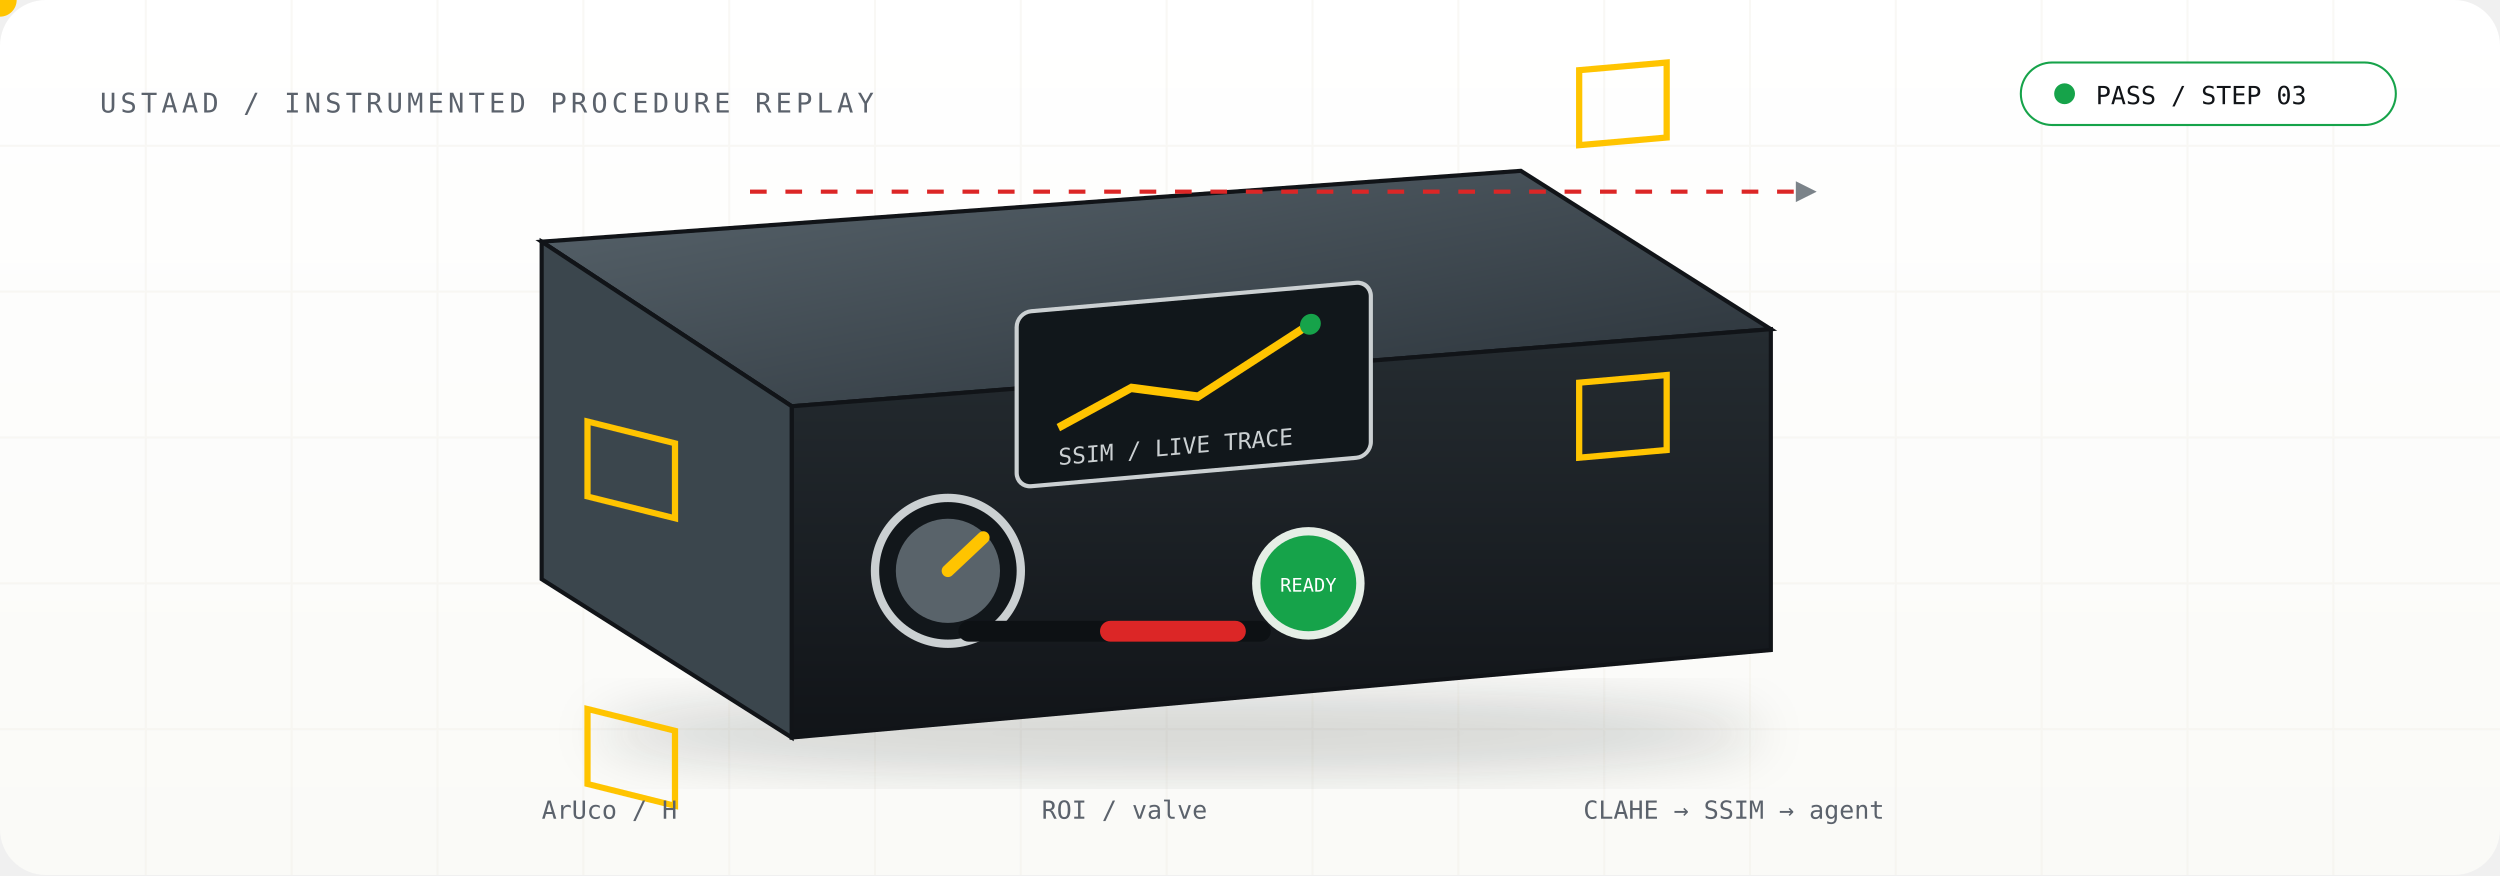
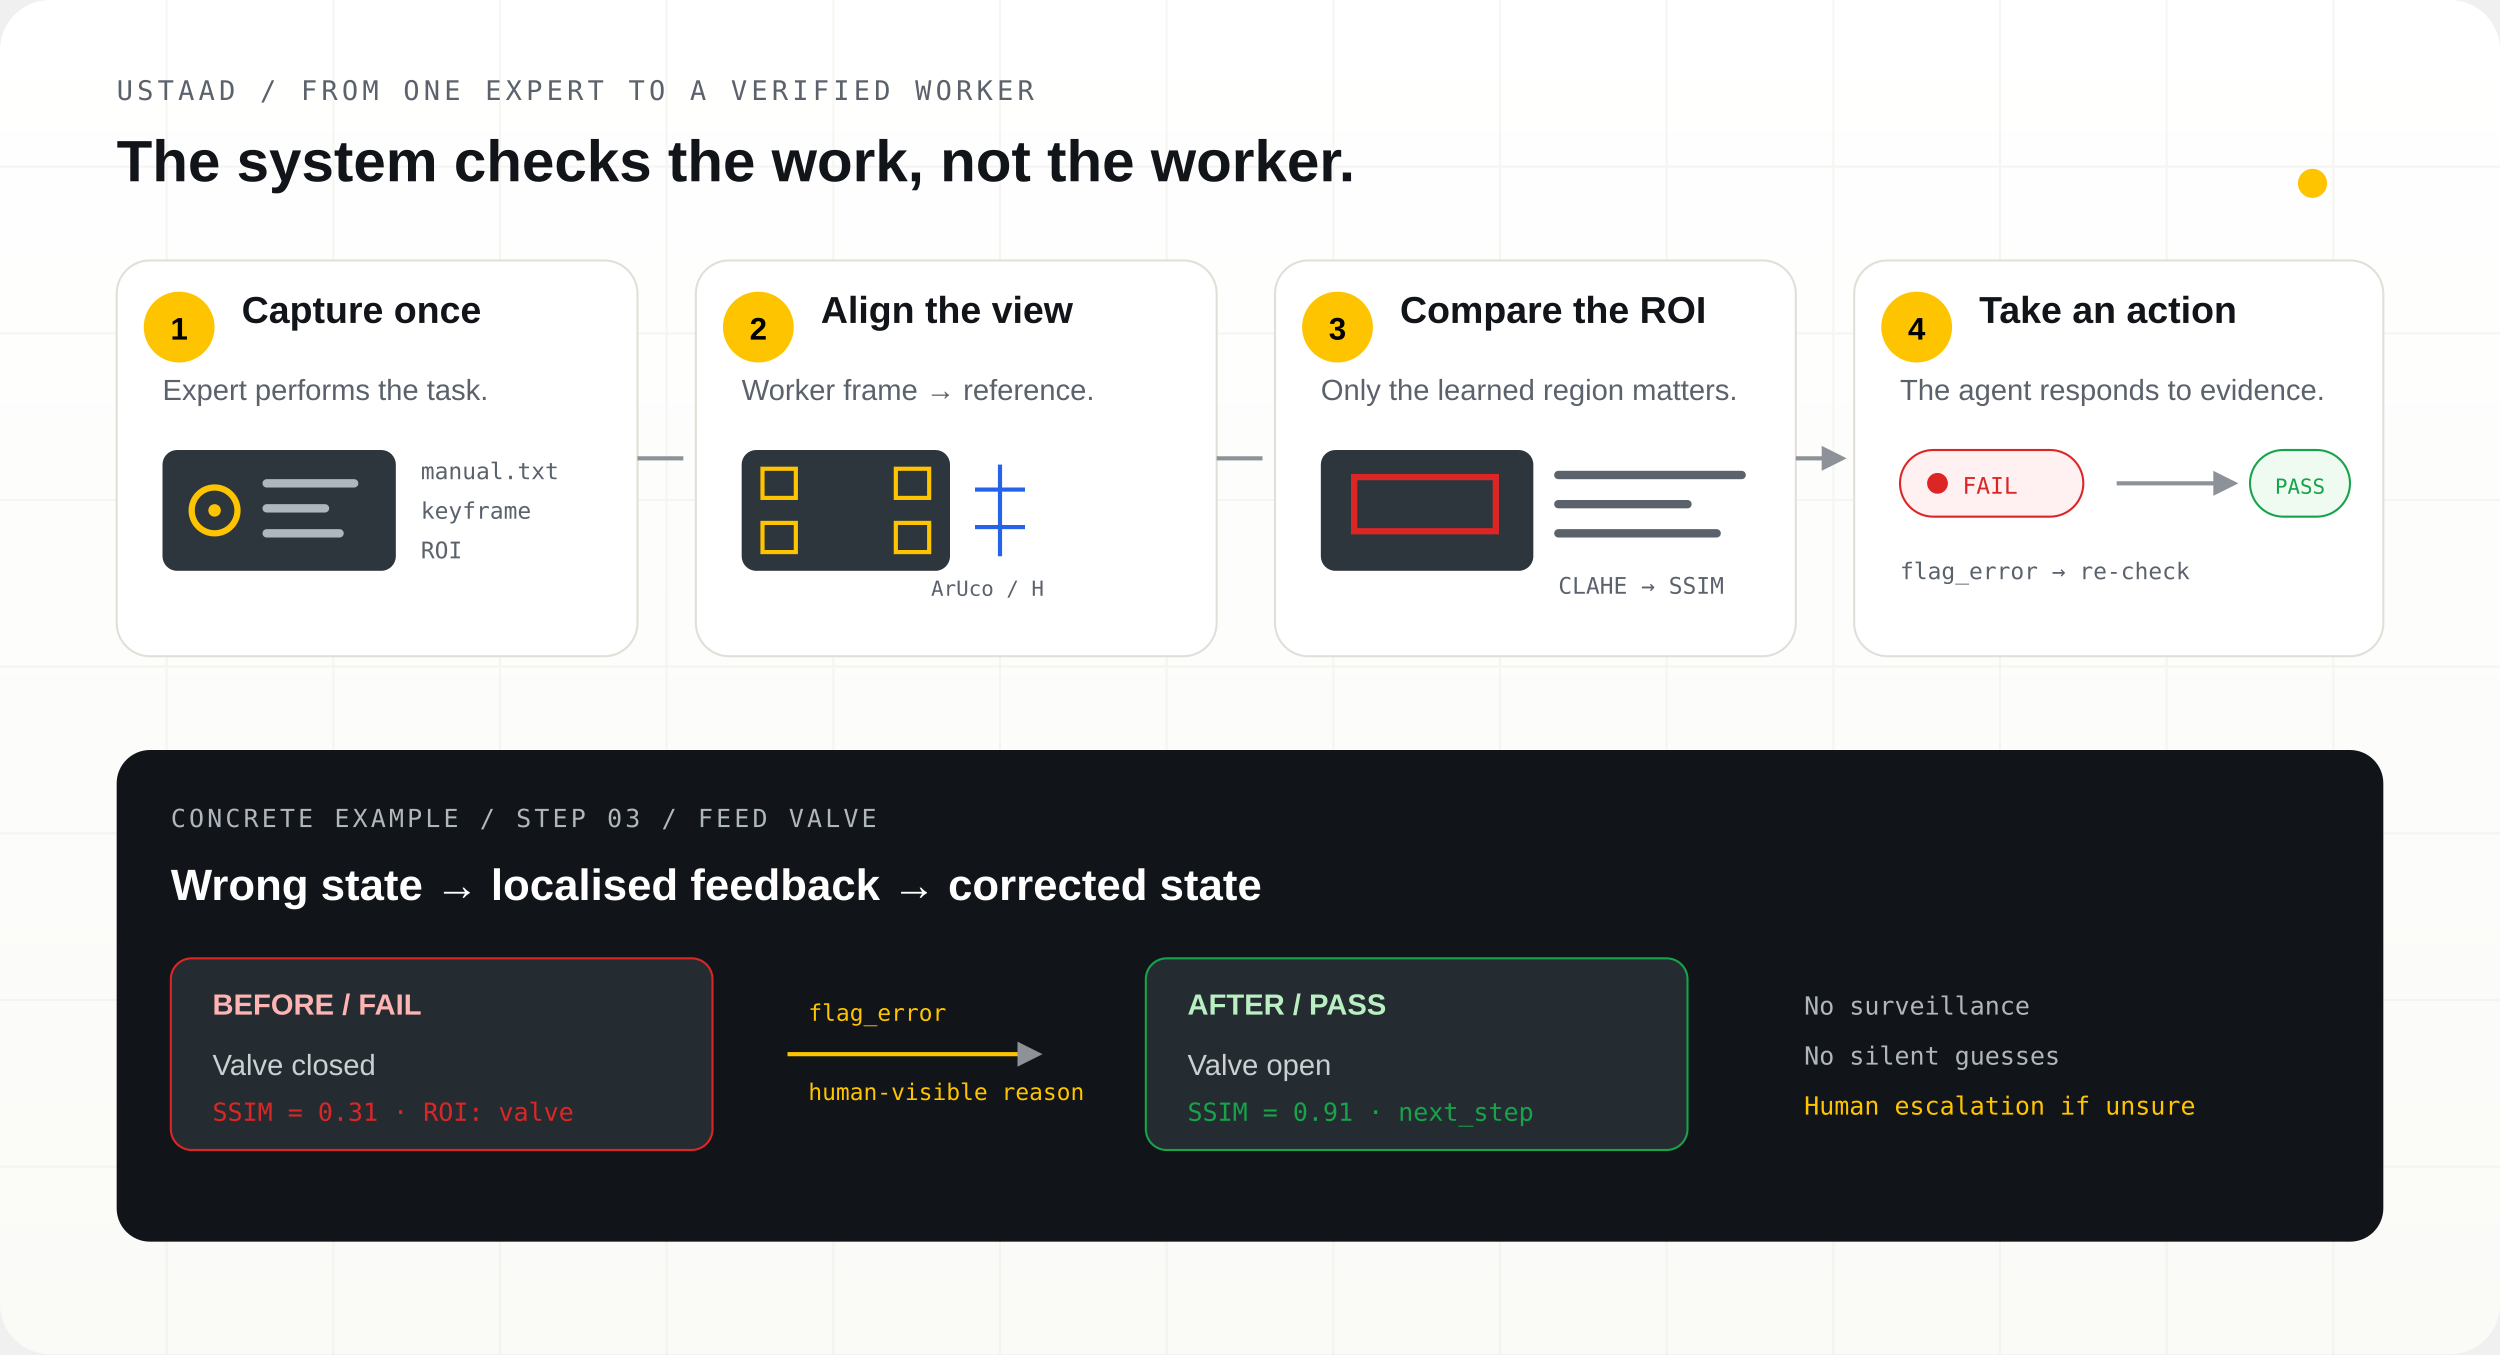
- <svg xmlns="http://www.w3.org/2000/svg" viewBox="0 0 1200 420" role="img" aria-labelledby="title desc">
+ <svg xmlns="http://www.w3.org/2000/svg" viewBox="0 0 1200 650" role="img" aria-labelledby="title desc">
  <defs>
-     <linearGradient id="paper" x1="0" x2="0" y1="0" y2="1">
-       <stop stop-color="#fff" />
+     <linearGradient id="bg" x1="0" x2="0" y1="0" y2="1">
+       <stop stop-color="#ffffff" />
      <stop offset="1" stop-color="#fafaf7" />
    </linearGradient>
-     <linearGradient id="top" x1="0" x2="1" y1="0" y2="1">
-       <stop stop-color="#59656d" />
-       <stop offset="1" stop-color="#293138" />
-     </linearGradient>
-     <linearGradient id="side" x1="0" x2="0" y1="0" y2="1">
-       <stop stop-color="#252c31" />
-       <stop offset="1" stop-color="#111418" />
-     </linearGradient>
-     <filter id="shadow">
-       <feGaussianBlur stdDeviation="12" />
-     </filter>
-     <marker id="arrow" viewBox="0 0 10 10" refX="8" refY="5" markerWidth="5" markerHeight="5" orient="auto">
-       <path d="M0 0 10 5 0 10Z" fill="#7b8389" />
+     <marker id="arrow" viewBox="0 0 10 10" refX="8" refY="5" markerWidth="6" markerHeight="6" orient="auto">
+       <path d="M0 0 10 5 0 10Z" fill="#8c9298" />
    </marker>
  </defs>
-   <rect width="1200" height="420" rx="22" fill="url(#paper)" />
-   <g opacity=".38" stroke="#efede6">
-     <path d="M0 70h1200M0 140h1200M0 210h1200M0 280h1200M0 350h1200" />
-     <path d="M70 0v420M140 0v420M210 0v420M280 0v420M350 0v420M420 0v420M490 0v420M560 0v420M630 0v420M700 0v420M770 0v420M840 0v420M910 0v420M980 0v420M1050 0v420M1120 0v420" />
+   <rect width="1200" height="650" rx="24" fill="url(#bg)" />
+   <g opacity=".38" stroke="#e9e7df">
+     <path d="M0 80h1200M0 160h1200M0 240h1200M0 320h1200M0 400h1200M0 480h1200M0 560h1200" />
+     <path d="M80 0v650M160 0v650M240 0v650M320 0v650M400 0v650M480 0v650M560 0v650M640 0v650M720 0v650M800 0v650M880 0v650M960 0v650M1040 0v650M1120 0v650" />
  </g>
-   <text x="48" y="54" font-family="monospace" font-size="13" letter-spacing="2" fill="#5b626c">USTAAD / INSTRUMENTED PROCEDURE REPLAY</text>
-   <rect x="970" y="30" width="180" height="30" rx="15" fill="#fff" stroke="#16A34A" />
-   <circle cx="991" cy="45" r="5" fill="#16A34A">
-     <animate attributeName="opacity" values="1;.35;1" dur="1.6s" repeatCount="indefinite" />
+   <text x="56" y="48" font-family="monospace" font-size="13" letter-spacing="2" fill="#5b626c">USTAAD / FROM ONE EXPERT TO A VERIFIED WORKER</text>
+   <text x="56" y="87" font-family="Arial,sans-serif" font-size="28" font-weight="700" fill="#111418">The system checks the work, not the worker.</text>
+   <g font-family="Arial,sans-serif">
+     <rect x="56" y="125" width="250" height="190" rx="16" fill="#fff" stroke="#e1dfd7" />
+     <circle cx="86" cy="157" r="17" fill="#FFC400" />
+     <text x="86" y="163" text-anchor="middle" font-size="15" font-weight="700">1</text>
+     <text x="116" y="155" font-size="18" font-weight="700" fill="#111418">Capture once</text>
+     <text x="78" y="192" font-size="14" fill="#5b626c">Expert performs the task.</text>
+     <rect x="78" y="216" width="112" height="58" rx="7" fill="#2d363d" />
+     <circle cx="103" cy="245" r="11" fill="none" stroke="#FFC400" stroke-width="3" />
+     <circle cx="103" cy="245" r="3" fill="#FFC400" />
+     <path d="M128 232h42M128 244h28M128 256h35" stroke="#aeb7bd" stroke-width="4" stroke-linecap="round" />
+     <text x="202" y="230" font-family="monospace" font-size="11" fill="#5b626c">manual.txt</text>
+     <text x="202" y="249" font-family="monospace" font-size="11" fill="#5b626c">keyframe</text>
+     <text x="202" y="268" font-family="monospace" font-size="11" fill="#5b626c">ROI</text>
+     <rect x="334" y="125" width="250" height="190" rx="16" fill="#fff" stroke="#e1dfd7" />
+     <circle cx="364" cy="157" r="17" fill="#FFC400" />
+     <text x="364" y="163" text-anchor="middle" font-size="15" font-weight="700">2</text>
+     <text x="394" y="155" font-size="18" font-weight="700" fill="#111418">Align the view</text>
+     <text x="356" y="192" font-size="14" fill="#5b626c">Worker frame → reference.</text>
+     <rect x="356" y="216" width="100" height="58" rx="7" fill="#2d363d" />
+     <g fill="none" stroke="#FFC400" stroke-width="2">
+       <rect x="366" y="225" width="16" height="14" />
+       <rect x="430" y="225" width="16" height="14" />
+       <rect x="366" y="251" width="16" height="14" />
+       <rect x="430" y="251" width="16" height="14" />
+     </g>
+     <path d="M480 223v44M468 235h24M468 253h24" stroke="#2563EB" stroke-width="2" />
+     <text x="474" y="286" text-anchor="middle" font-family="monospace" font-size="10" fill="#5b626c">ArUco / H</text>
+     <rect x="612" y="125" width="250" height="190" rx="16" fill="#fff" stroke="#e1dfd7" />
+     <circle cx="642" cy="157" r="17" fill="#FFC400" />
+     <text x="642" y="163" text-anchor="middle" font-size="15" font-weight="700">3</text>
+     <text x="672" y="155" font-size="18" font-weight="700" fill="#111418">Compare the ROI</text>
+     <text x="634" y="192" font-size="14" fill="#5b626c">Only the learned region matters.</text>
+     <rect x="634" y="216" width="102" height="58" rx="7" fill="#2d363d" />
+     <rect x="650" y="229" width="68" height="26" fill="none" stroke="#DC2626" stroke-width="3" />
+     <path d="M748 228h88M748 242h62M748 256h76" stroke="#5b626c" stroke-width="4" stroke-linecap="round" />
+     <text x="748" y="285" font-family="monospace" font-size="11" fill="#5b626c">CLAHE → SSIM</text>
+     <rect x="890" y="125" width="254" height="190" rx="16" fill="#fff" stroke="#e1dfd7" />
+     <circle cx="920" cy="157" r="17" fill="#FFC400" />
+     <text x="920" y="163" text-anchor="middle" font-size="15" font-weight="700">4</text>
+     <text x="950" y="155" font-size="18" font-weight="700" fill="#111418">Take an action</text>
+     <text x="912" y="192" font-size="14" fill="#5b626c">The agent responds to evidence.</text>
+     <rect x="912" y="216" width="88" height="32" rx="16" fill="#fff1f1" stroke="#DC2626" />
+     <circle cx="930" cy="232" r="5" fill="#DC2626" />
+     <text x="942" y="237" font-family="monospace" font-size="11" fill="#DC2626">FAIL</text>
+     <path d="M1016 232h56" stroke="#8c9298" stroke-width="2" marker-end="url(#arrow)" />
+     <rect x="1080" y="216" width="48" height="32" rx="16" fill="#effaf1" stroke="#16A34A" />
+     <text x="1104" y="237" text-anchor="middle" font-family="monospace" font-size="10" fill="#16A34A">PASS</text>
+     <text x="912" y="278" font-family="monospace" font-size="11" fill="#5b626c">flag_error → re-check</text>
+   </g>
+   <path d="M306 220h22M584 220h22M862 220h22" stroke="#8c9298" stroke-width="2" marker-end="url(#arrow)" />
+   <rect x="56" y="360" width="1088" height="236" rx="16" fill="#111418" />
+   <text x="82" y="397" font-family="monospace" font-size="12" letter-spacing="1.5" fill="#aeb7bd">CONCRETE EXAMPLE / STEP 03 / FEED VALVE</text>
+   <text x="82" y="432" font-family="Arial,sans-serif" font-size="21" font-weight="700" fill="#fff">Wrong state → localised feedback → corrected state</text>
+   <g font-family="Arial,sans-serif">
+     <rect x="82" y="460" width="260" height="92" rx="10" fill="#252c31" stroke="#DC2626" />
+     <text x="102" y="487" font-size="14" font-weight="700" fill="#ffb4b4">BEFORE / FAIL</text>
+     <text x="102" y="516" font-size="14" fill="#cbd0d2">Valve closed</text>
+     <text x="102" y="538" font-family="monospace" font-size="12" fill="#DC2626">SSIM = 0.31 · ROI: valve</text>
+     <path d="M378 506h120" stroke="#FFC400" stroke-width="2" marker-end="url(#arrow)" />
+     <text x="388" y="490" font-family="monospace" font-size="11" fill="#FFC400">flag_error</text>
+     <text x="388" y="528" font-family="monospace" font-size="11" fill="#FFC400">human-visible reason</text>
+     <rect x="550" y="460" width="260" height="92" rx="10" fill="#252c31" stroke="#16A34A" />
+     <text x="570" y="487" font-size="14" font-weight="700" fill="#b9efc2">AFTER / PASS</text>
+     <text x="570" y="516" font-size="14" fill="#cbd0d2">Valve open</text>
+     <text x="570" y="538" font-family="monospace" font-size="12" fill="#16A34A">SSIM = 0.91 · next_step</text>
+     <text x="866" y="487" font-family="monospace" font-size="12" fill="#aeb7bd">No surveillance</text>
+     <text x="866" y="511" font-family="monospace" font-size="12" fill="#aeb7bd">No silent guesses</text>
+     <text x="866" y="535" font-family="monospace" font-size="12" fill="#FFC400">Human escalation if unsure</text>
+   </g>
+   <circle cx="1110" cy="88" r="7" fill="#FFC400">
+     <animate attributeName="cx" values="1110;1130;1110" dur="2s" repeatCount="indefinite" />
  </circle>
-   <text x="1006" y="50" font-family="monospace" font-size="12" fill="#111418">PASS / STEP 03</text>
-   <ellipse cx="566" cy="352" rx="280" ry="22" fill="#111418" opacity=".15" filter="url(#shadow)" />
-   <path d="M260 116 730 82 850 158 380 195Z" fill="url(#top)" stroke="#111418" stroke-width="2" />
-   <path d="M380 195 850 158 850 312 380 354Z" fill="url(#side)" stroke="#111418" stroke-width="2" />
-   <path d="M260 116 380 195 380 354 260 278Z" fill="#3b464d" stroke="#111418" stroke-width="2" />
-   <g fill="none" stroke="#FFC400" stroke-width="3">
-     <rect x="282" y="132" width="42" height="36" transform="skewY(14)" />
-     <rect x="758" y="100" width="42" height="36" transform="skewY(-5)" />
-     <rect x="282" y="270" width="42" height="36" transform="skewY(14)" />
-     <rect x="758" y="250" width="42" height="36" transform="skewY(-5)" />
-   </g>
-   <g transform="translate(488 150) skewY(-5)">
-     <rect width="170" height="84" rx="7" fill="#11171b" stroke="#cbd0d2" stroke-width="2" />
-     <path d="M20 57 55 41 87 48 137 20" fill="none" stroke="#FFC400" stroke-width="4" />
-     <circle cx="141" cy="18" r="5" fill="#16A34A" />
-     <text x="20" y="75" font-family="monospace" font-size="11" fill="#cbd0d2">SSIM / LIVE TRACE</text>
-   </g>
-   <g transform="translate(455 274)">
-     <circle r="35" fill="#12171b" stroke="#cbd0d2" stroke-width="4" />
-     <circle r="25" fill="#59636a" />
-     <path d="M0 0 17 -16" stroke="#FFC400" stroke-width="6" stroke-linecap="round">
-       <animateTransform attributeName="transform" type="rotate" values="-25;25;-25" dur="3s" repeatCount="indefinite" />
-     </path>
-   </g>
-   <g transform="translate(628 280)">
-     <circle r="25" fill="#16A34A" stroke="#e5eee6" stroke-width="4" />
-     <text x="0" y="4" text-anchor="middle" font-family="monospace" font-size="9" fill="#fff">READY</text>
-   </g>
-   <g transform="translate(532 303)">
-     <rect x="-72" y="-5" width="150" height="10" rx="5" fill="#0d1114" />
-     <rect x="-4" y="-5" width="70" height="10" rx="5" fill="#DC2626">
-       <animate attributeName="fill" values="#DC2626;#16A34A;#DC2626" dur="4s" repeatCount="indefinite" />
-     </rect>
-   </g>
-   <path d="M360 92H870" stroke="#DC2626" stroke-width="2" stroke-dasharray="8 9" marker-end="url(#arrow)">
-     <animate attributeName="stroke" values="#DC2626;#16A34A;#DC2626" dur="4s" repeatCount="indefinite" />
-   </path>
-   <circle r="8" fill="#FFC400">
-     <animateMotion path="M360 92H870" dur="3.5s" repeatCount="indefinite" />
-   </circle>
-   <g font-family="monospace" font-size="12" fill="#5b626c">
-     <text x="260" y="393">ArUco / H</text>
-     <text x="500" y="393">ROI / valve</text>
-     <text x="760" y="393">CLAHE → SSIM → agent</text>
-   </g>
</svg>
